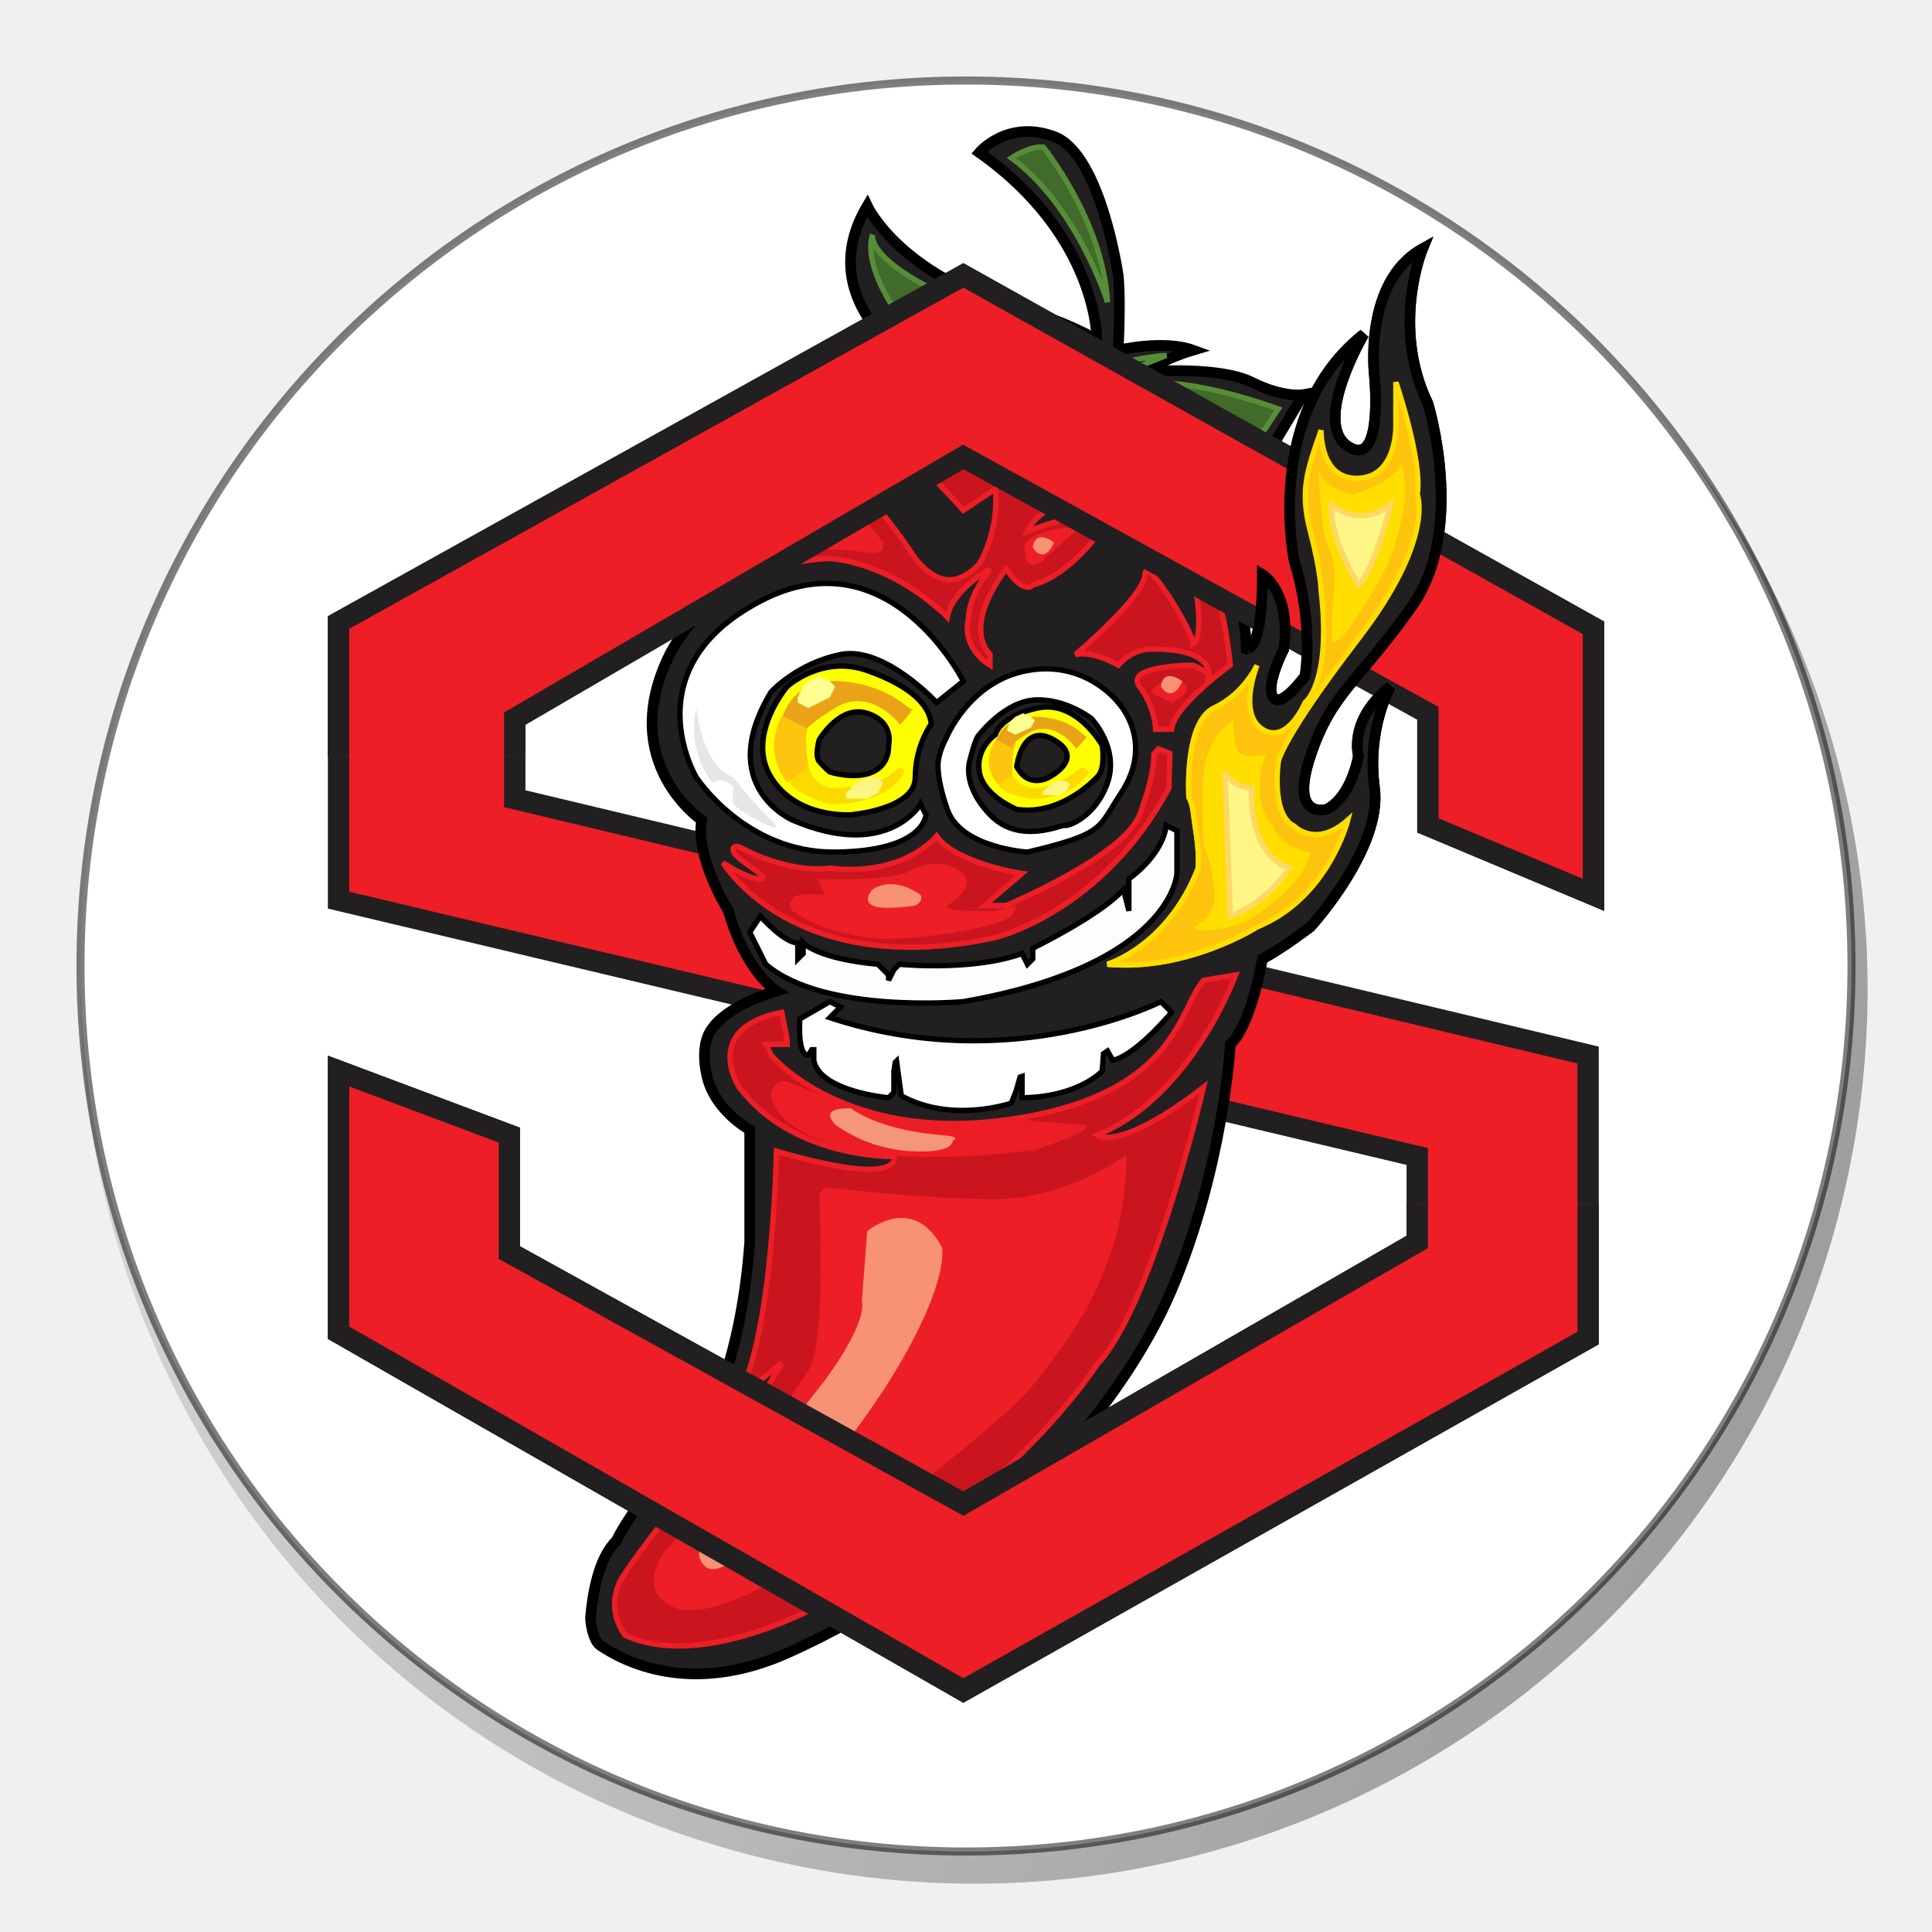
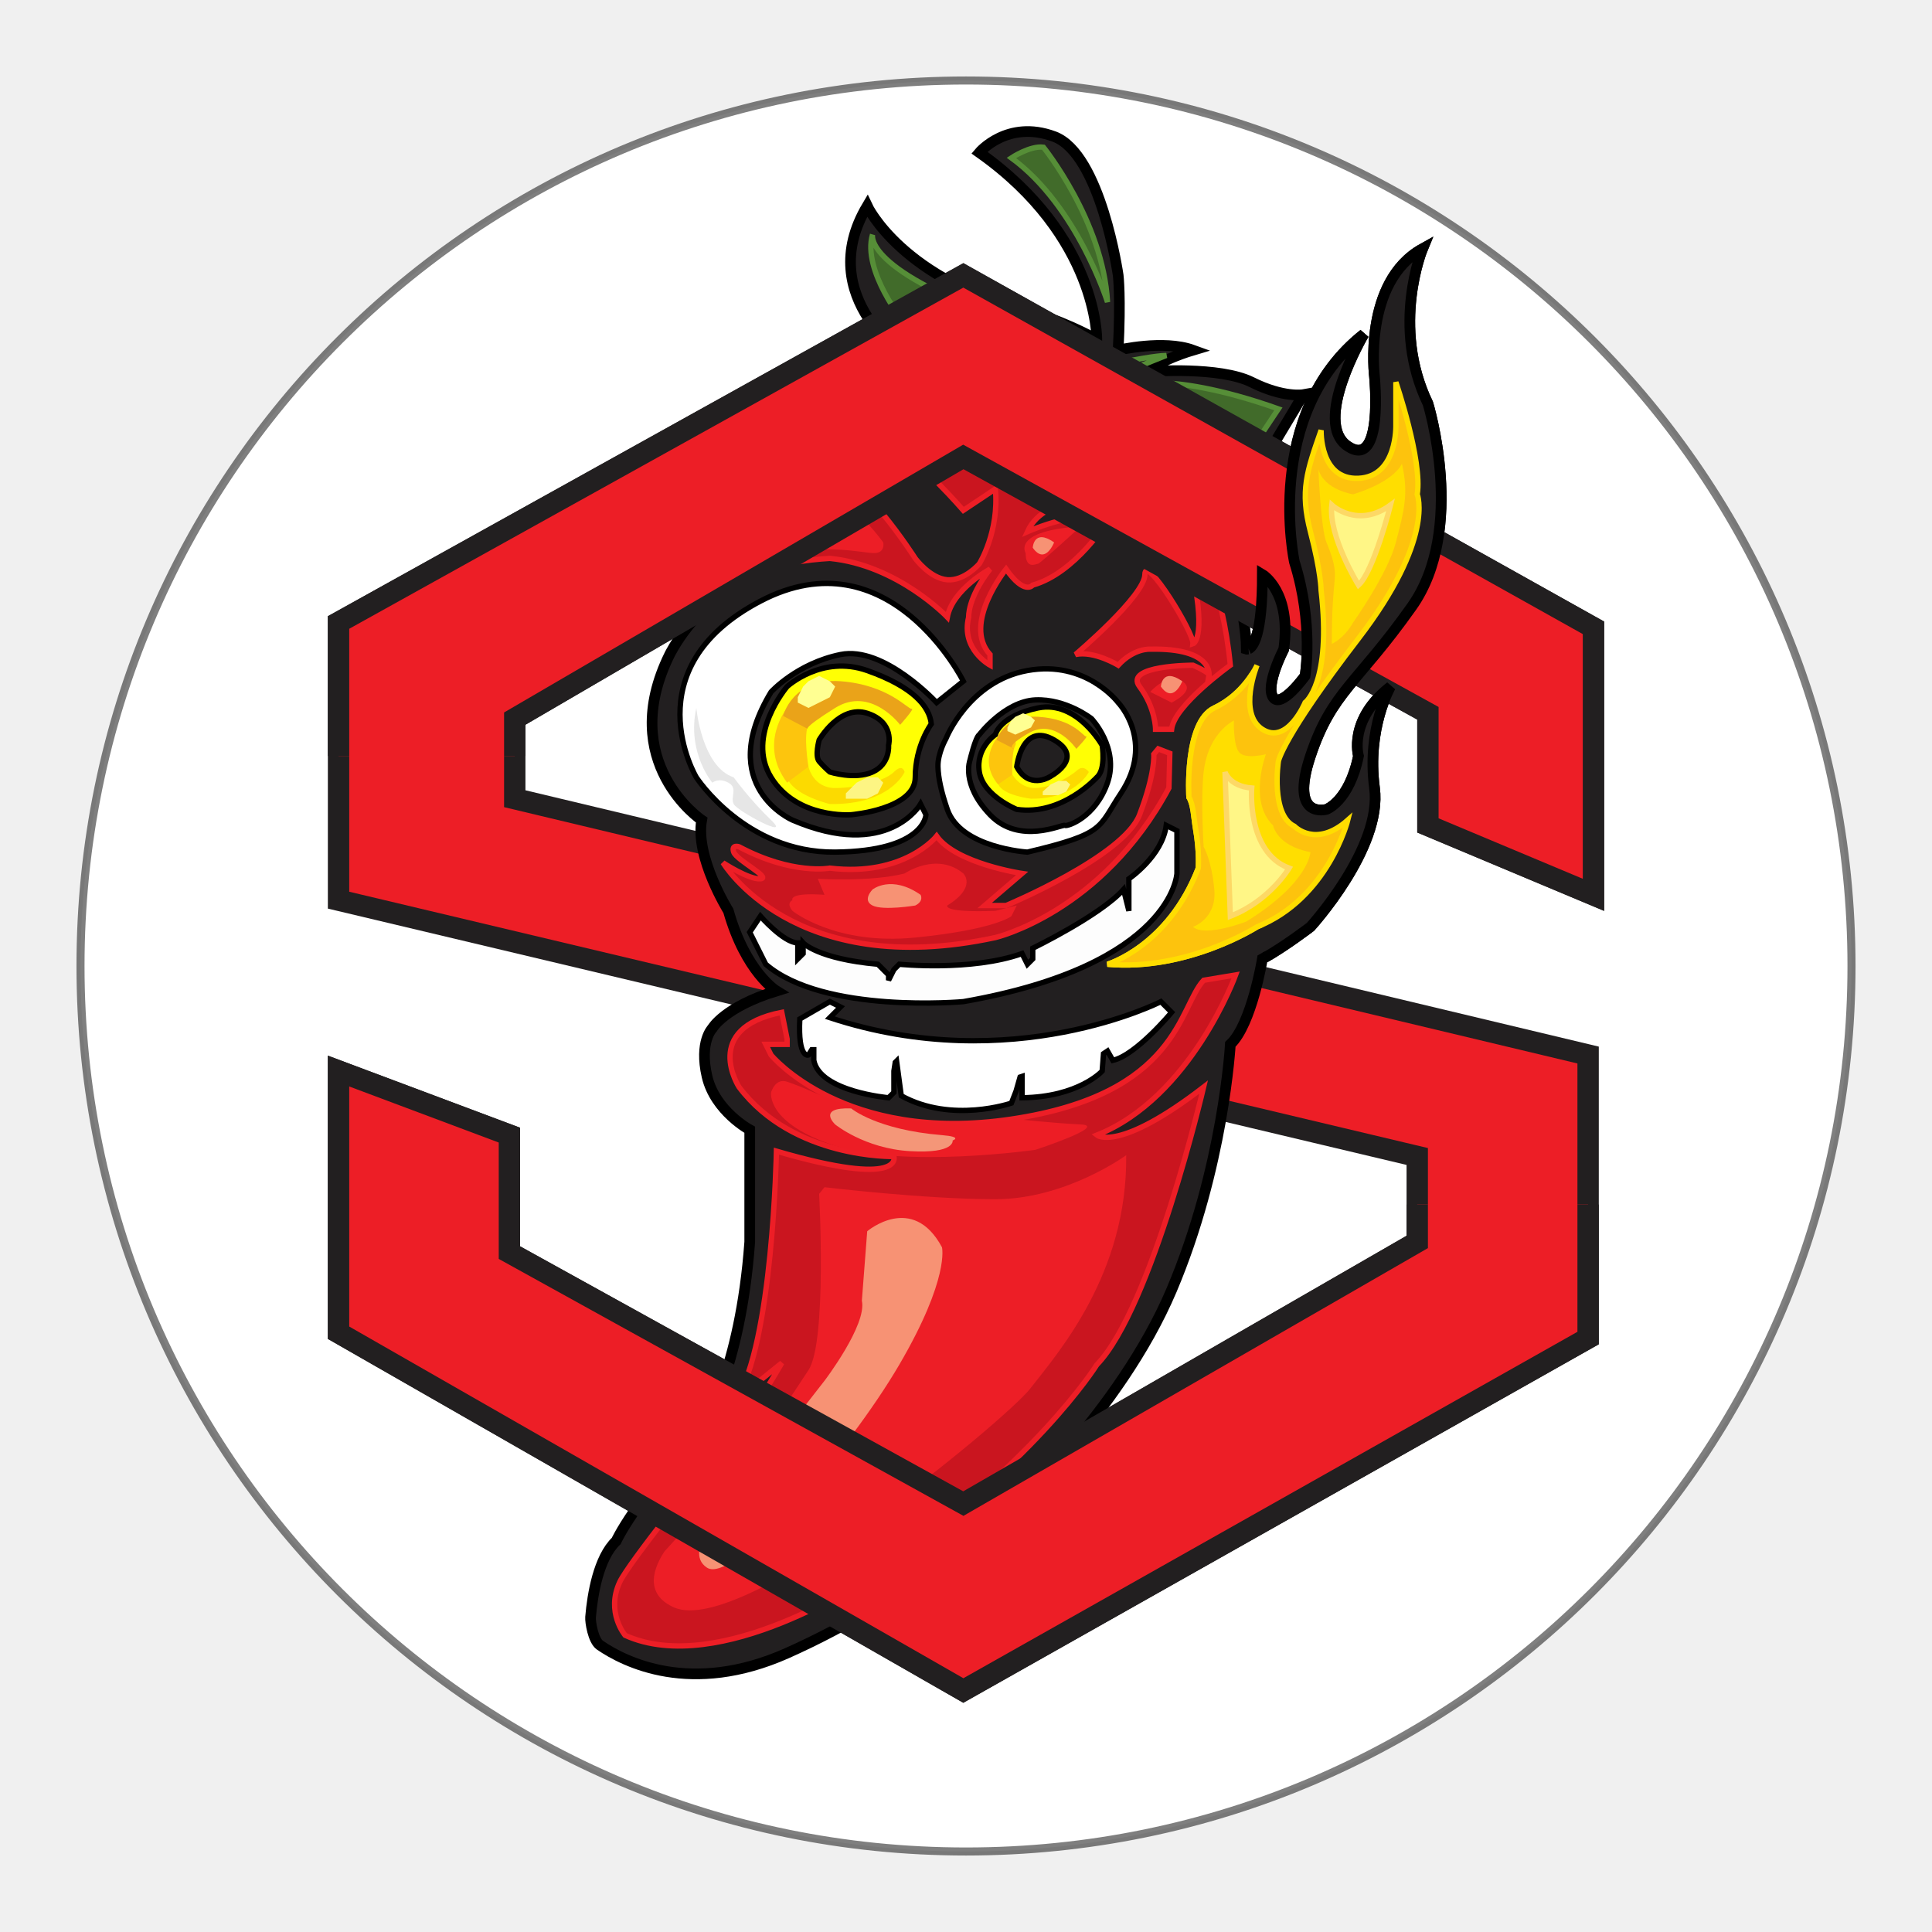
- <svg xmlns="http://www.w3.org/2000/svg" xmlns:xlink="http://www.w3.org/1999/xlink" height="120" width="120" version="1.1" id="svg4247">
+ <svg xmlns="http://www.w3.org/2000/svg" height="120" width="120" version="1.1" id="svg4247">
  <defs id="defs4257">
-     <linearGradient id="linearGradient4761">
-       <stop style="stop-color:#1a1a1a;stop-opacity:1;" offset="0" id="stop4763" />
-       <stop style="stop-color:#1a1a1a;stop-opacity:0;" offset="1" id="stop4765" />
-     </linearGradient>
-     <linearGradient xlink:href="#linearGradient4761" id="linearGradient4769" x1="-409.45" y1="-20.943" x2="-57.601" y2="133.444" gradientUnits="userSpaceOnUse" gradientTransform="matrix(-1.009091,0,0,-1.009091,-74.10374,135.3397)" />
    <clipPath clipPathUnits="userSpaceOnUse" id="clipPath16">
      <path d="m 0,0 275.05,0 0,269.777 L 0,269.777 0,0 Z" id="path18" />
    </clipPath>
    <circle r="585.6" cy="618" cx="618" id="SVGID_1_" />
  </defs>
-   <path style="fill:url(#linearGradient4769);fill-opacity:1;stroke:none;stroke-opacity:1" id="path4251-6" d="M 6.661,48.074 C 14.075,18.342 44.192,0.247 73.931,7.662 103.658,15.074 121.754,45.19 114.337,74.92 106.927,104.656 76.81,122.752 47.08,115.339 17.343,107.927 -0.752,77.808 6.661,48.074 Z" />
  <path style="fill:#ffffff;stroke:none;stroke-opacity:1;fill-opacity:1" id="path4251" d="M 113.354,73.305 C 106.007,102.769 76.161,120.701 46.69,113.353 17.231,106.007 -0.703,76.163 6.648,46.701 13.991,17.233 43.837,-0.7 73.299,6.646 c 29.469,7.346 47.401,37.193 40.055,66.659 z" />
  <path style="fill:#ffffff" d="m 56.786,74.692 3.572,-13.452 8.458,-3.09 2.104,-7.905 -0.072,-0.196 -8.325,3.042 5.999,-22.587 -17.012,0 -7.845,29.476 -6.55,2.393 -2.164,8.15 6.545,-2.391 -4.623,17.372 45.276,0 2.903,-10.812 -28.264,0" id="path4985" />
  <path style="fill:#ffffff;fill-rule:nonzero" d="M 77.899,41.211 C 75.232,34.432 68.542,33.82 60.753,35.333 l -2.774,-9.67 -5.885,1.688 2.702,9.419 c -1.547,0.44 -3.121,0.928 -4.685,1.409 l -2.716,-9.481 -5.882,1.684 2.767,9.67 c -1.265,0.392 -2.509,0.777 -3.73,1.127 l -0.01,-0.034 -8.119,2.327 1.805,6.291 c 0,0 4.324,-1.334 4.273,-1.231 2.386,-0.684 3.558,0.478 4.125,1.609 l 3.163,11.014 c 0.162,-0.045 0.378,-0.1 0.632,-0.138 l -0.622,0.179 4.424,15.434 c 0.11,0.78 0.014,2.104 -1.65,2.585 0.093,0.045 -4.283,1.224 -4.283,1.224 l 0.849,7.367 7.659,-2.2 c 1.427,-0.402 2.836,-0.78 4.214,-1.169 l 2.808,9.78 5.878,-1.684 -2.774,-9.677 a 225.981,225.981 0 0 0 4.716,-1.306 L 70.395,91.185 l 5.888,-1.688 -2.798,-9.762 c 9.732,-3.407 15.943,-7.886 14.138,-17.428 -1.451,-7.679 -5.926,-10.01 -11.932,-9.749 2.915,-2.716 4.17,-6.387 2.207,-11.344 z M 75.665,64.483 c 2.097,7.312 -10.656,10.068 -14.644,11.217 L 57.305,62.74 c 3.987,-1.145 16.17,-5.878 18.356,1.746 z M 67.683,46.986 c 1.904,6.652 -8.755,8.869 -12.079,9.821 L 52.235,45.054 c 3.321,-0.952 13.458,-5.002 15.448,1.935 z" id="path5145" />
  <style id="style5548">.st0{fill:#988430}.st1{fill:#7a6a2a}.st2{fill:#ba9f33}.st3,.st4,.st5,.st6{clip-path:url(#SVGID_2_);fill:#e2cc85}.st4,.st5,.st6{fill:#f1d789}.st5,.st6{fill:#f4ecb4}.st6{fill:#f3e19d}.st10,.st11,.st7,.st8,.st9{clip-path:url(#SVGID_2_);fill:#f2e8b0}.st10,.st11,.st8,.st9{fill:#f5eec0}.st10,.st11,.st9{fill:#e6db9d}.st10,.st11{fill:#e5cb7a}.st11{fill:#d8c173}.st12,.st13,.st14,.st15,.st16{clip-path:url(#SVGID_2_);fill:#e0cd81}.st13,.st14,.st15,.st16{fill:#dfc57c}.st14,.st15,.st16{fill:#e5cc7c}.st15,.st16{fill:#d2c281}.st16{fill:#e2c270}.st17,.st18,.st19,.st20,.st21{clip-path:url(#SVGID_2_);fill:#ccb360}.st18,.st19,.st20,.st21{fill:#d5b457}.st19,.st20,.st21{fill:#d2b257}.st20,.st21{fill:#d2b159}.st21{fill:#c2a44d}.st22,.st23,.st24,.st25,.st26{clip-path:url(#SVGID_2_);fill:#caa13e}.st23,.st24,.st25,.st26{fill:#b59544}.st24,.st25,.st26{fill:#c89d3a}.st25,.st26{fill:#ceb052}.st26{fill:#cca847}.st27,.st28,.st29,.st30,.st31{clip-path:url(#SVGID_2_);fill:#c39d3c}.st28,.st29,.st30,.st31{fill:#d2ba6b}.st29,.st30,.st31{fill:#c0993a}.st30,.st31{fill:#a88f33}.st31{fill:#e3c571}.st32,.st33,.st34,.st35,.st36{clip-path:url(#SVGID_2_);fill:#d8b65b}.st33,.st34,.st35,.st36{fill:#d3ae4d}.st34,.st35,.st36{fill:#f4efc8}.st35,.st36{fill:#ebcc73}.st36{fill:#e5c66b}.st37,.st38,.st39,.st40,.st41{clip-path:url(#SVGID_2_);fill:#e6bd62}.st38,.st39,.st40,.st41{fill:#b6933f}.st39,.st40,.st41{fill:#c49937}.st40,.st41{fill:#dfc068}.st41{fill:#c99e3d}.st42,.st43,.st44,.st45,.st46{clip-path:url(#SVGID_2_);fill:#b58634}.st43,.st44,.st45,.st46{fill:#e6c367}.st44,.st45,.st46{fill:#dcba5a}.st45,.st46{fill:#e9ce77}.st46{fill:#cdae50}.st47,.st48,.st49,.st50,.st51{clip-path:url(#SVGID_2_);fill:#d2a83e}.st48,.st49,.st50,.st51{fill:#c29637}.st49,.st50,.st51{fill:#ac8132}.st50,.st51{fill:#a67a2e}.st51{fill:#8c6228}.st52,.st53,.st54,.st55,.st56{clip-path:url(#SVGID_2_);fill:#cba94c}.st53,.st54,.st55,.st56{fill:#be9c44}.st54,.st55,.st56{fill:#a17c34}.st55,.st56{fill:#92723a}.st56{fill:#b18e3e}.st57,.st58,.st59,.st60,.st61{clip-path:url(#SVGID_2_);fill:#543e26}.st58,.st59,.st60,.st61{fill:#806031}.st59,.st60,.st61{fill:#b6903c}.st60,.st61{fill:#685026}.st61{fill:#d4b968}.st62,.st63,.st64,.st65,.st66{clip-path:url(#SVGID_2_);fill:#cca849}.st63,.st64,.st65,.st66{fill:#585136}.st64,.st65,.st66{fill:#252211}.st65,.st66{fill:#c3b378}.st66{fill:#e6d89c}.st67,.st68,.st69,.st70,.st71{clip-path:url(#SVGID_2_);fill:#6f674d}.st68,.st69,.st70,.st71{fill:#ac924c}.st69,.st70,.st71{fill:#9f8e57}.st70,.st71{fill:#eac970}.st71{fill:#d7bc6b}.st72,.st73,.st74,.st75,.st76{clip-path:url(#SVGID_2_);fill:#453a25}.st73,.st74,.st75,.st76{fill:#84754b}.st74,.st75,.st76{fill:#f7f7e7}.st75,.st76{fill:#f8f6de}.st76{fill:#d4c38b}.st77,.st78,.st79,.st80,.st81{clip-path:url(#SVGID_2_);fill:#e2d59d}.st78,.st79,.st80,.st81{fill:#cbac5a}.st79,.st80,.st81{fill:#d6bc6f}.st80,.st81{fill:#dfc677}.st81{fill:#c4a859}.st82,.st83,.st84,.st85,.st86{clip-path:url(#SVGID_2_);fill:#927d49}.st83,.st84,.st85,.st86{fill:#6e6342}.st84,.st85,.st86{fill:#39331f}.st85,.st86{fill:#292311}.st86{fill:#3f3824}.st87,.st88,.st89,.st90,.st91{clip-path:url(#SVGID_2_);fill:#2d2815}.st88,.st89,.st90,.st91{fill:#82764f}.st89,.st90,.st91{fill:#2d2816}.st90,.st91{fill:#574f35}.st91{fill:none}.st92,.st93,.st94,.st95,.st96{clip-path:url(#SVGID_2_);fill:#cfb66c}.st93,.st94,.st95,.st96{fill:#dec270}.st94,.st95,.st96{fill:#cbaf59}.st95,.st96{fill:#e3c677}.st96{fill:#ecd592}.st97{opacity:.8;fill:#fff;enable-background:new}</style>
  <path style="fill:#ffffff;fill-opacity:1;stroke:#000000;stroke-opacity:1;stroke-width:0.5;stroke-miterlimit:4;stroke-dasharray:none;opacity:0.5" d="M 115,60 C 115,90.376 90.376,115 60,115 29.624,115 5,90.376 5,60 5,29.624 29.624,5 60,5 90.376,5 115,29.624 115,60" id="path6359" />
  <g id="g1429" transform="matrix(0.8666716,0,0,0.8666716,9.296292,8.240446)">
    <path style="fill:#ed1e26;stroke:#221f20;stroke-width:1.531" d="M 58.313,10.228 13.536,35.104 V 55.004 l 77.307,18.37 v 6.123 L 58.313,98.25 25.782,80.263 V 71.843 L 13.536,67.251 V 86.004 L 58.313,111.645 103.089,86.386 V 66.103 L 26.165,47.733 V 41.992 L 58.313,23.24 91.608,41.61 v 8.037 l 11.864,4.975 V 35.486 Z" id="path1059" />
    <g transform="matrix(0.3827072,0,0,0.3827072,-6.364926,-12.73484)" id="g1157">
      <path style="fill:#221f20;stroke:#000000;stroke-width:2" d="m 172,37 c 0,0 5.25,-6.25 14,-3 8.75,3.25 12,26 12,26 0,0 0.5,4 0,14 0,0 8.5,-2 14,0 0,0 -6.75,2 -8,4 0,0 13,-1 19,2 6,3 9.667,2.333 9.667,2.333 0,0 -11,18.583 -11,17.833 C 221.667,99.417 219,102 219,102 l 8,1 c 0,0 0.25,2.5 -4,6 h -5 c 0,0 4,14 4,21 0,0 3,1 3,-14 0,0 5.5,3.25 4,14 0,0 -3.5,6.75 -2,9 1.5,2.25 6,-4 6,-4 0,0 1.667,-9.667 -2,-21.333 0,0 -6,-27.667 13,-42.667 0,0 -9.75,16.5 -3,21 6.75,4.5 5,-13 5,-13 0,0 -2.25,-17.75 9,-24 0,0 -6,14.5 1,29 0,0 7.25,23.5 -3,38 -10.25,14.5 -15,16 -19,28 -4,12 3,10 3,10 0,0 4.25,-1.5 6,-10 0,0 -2,-6.75 6,-13 0,0 -4.5,7.75 -3,19 1.5,11.25 -12,26 -12,26 0,0 -5.25,4 -9,6 0,0 -2,12.25 -6,16 0,0 -1.25,23 -11,46 -9.75,23 -31,42 -31,42 0,0 -18,15.75 -41,26 -17.971,8.009 -30.448,1.671 -35.044,-1.484 -1.286,-0.883 -1.831,-4.391 -1.76,-5.249 0.354,-4.289 1.502,-11.13 4.804,-14.267 0,0 3.25,-7.25 16,-21 0,0 7.25,-10.75 9,-35 v -21 c 0,0 -6.5,-3.5 -8,-10 -1.5,-6.5 1,-9 1,-9 0,0 2.25,-4 12,-7 0,0 -5.75,-3.5 -9,-15 0,0 -6.25,-10 -5,-17 0,0 -16,-10.75 -6,-31 0,0 4.5,-9.25 13,-13 0,0 -1.5,-11 3,-19 4.5,-8 8,-10 8,-10 0,0 5.25,-3.75 7,-4 l 5,3 h 10 c 0,0 -3.25,-5.75 -18,-7 0,0 -5,-4 17,-5 0,0 -18.25,-11.75 -8,-29 0,0 6.5,14 31,20 0,0 5,1.25 12,5 0,0 0.25,-19.25 -22,-35 z" id="path1061" />
      <path style="fill:#ca151f;stroke:#ed1e26;stroke-width:1" d="m 104.667,304.667 c 1.703,-3.619 16,-21.333 16,-21.333 6.667,-6 14.333,-19.667 14.333,-19.667 l -8.667,7 C 133.333,260.333 134,224 134,224 c 24,7 22,1 22,1 0,0 -18.833,0.5 -29,-13 0,0 -7.167,-11 8,-14 l 1,5 v 1 h -4 l 1,2 c 0,0 13.667,16.667 45,12 31.333,-4.667 31.333,-21 36,-26 l 6,-1 c 0,0 -8.333,23 -26,30 0,0 4,3.333 20,-9 0,0 -9.667,41.333 -20,52 0,0 -12,19.333 -43,40 0,0 -27.667,18.667 -45.333,10.667 0,0 -3.667,-4.333 -1,-10 z" id="path1063" />
      <path style="fill:#ed1e26" d="m 199.5,224.75 c 0,0 -11.25,8.25 -24.5,8.25 -13.25,0 -32,-2.25 -32,-2.25 l -1,1.25 c 0,0 1.5,27.75 -2,33 -3.5,5.25 -8.25,13.5 -27,34 -2.75,4.25 -3.002,8.275 1.796,10.431 C 127.75,315.25 177.081,274.182 181.5,268.5 c 5.25,-6.75 18.25,-21.5 18,-43.75 z" id="path1065" />
      <path style="fill:#f79274;stroke-width:1" d="m 151,239 c 0,0 8.5,-7.25 14,3 0,0 1.5,5.75 -8,22 -9.5,16.25 -31,41.25 -36,38 -5,-3.25 4.333,-12.333 4.333,-12.333 L 143,267 c 0,0 8,-10.5 7,-15 z" stroke="#ffffff00" id="path1067" />
      <path style="fill:#ed1d25;stroke-width:1" d="m 179,218 c 0,0 6.75,0.75 12,1 5.25,0.25 -8.5,4.75 -8.5,4.75 0,0 -24.5,3.5 -37.5,-0.75 -13,-4.25 -12,-10 -12,-10 0,0 0.75,-2.75 3,-2 2.25,0.75 5,2 5,2 0,0 9.75,4 12,4 2.25,0 8.75,3.25 26,1 z" stroke="#ffffff00" id="path1069" />
      <path style="fill:#f49678;stroke-width:1" d="m 167,222 c 0,0 0.5,2.5 -8,2 -8.5,-0.5 -14,-5 -14,-5 0,0 -3.5,-3.25 3,-3 0,0 4.75,4 17,5 3.989,0.326 2,1 2,1 z" stroke="#ffffff00" id="path1071" />
      <path style="fill:#ffffff;stroke:#000000;stroke-width:1" d="m 146,197 -2,-1 -5.625,3.25 C 138,206.75 140,206 140,206 l 0.625,-1 H 141 v 2 c 1.125,5.875 14,7 14,7 l 1,-1 v -4 l 0.25,-1.625 0.25,-0.25 0.875,6.5 C 166.875,218.875 178,215 178,215 l 0.875,-2.25 0.75,-2.625 L 180,210 v 4 c 10.625,-0.125 15,-5 15,-5 l 0.25,-3.25 0.75,-0.5 1,1.75 c 4.375,-1 11,-9 11,-9 l -2,-2 c 0,0 -27.875,14.25 -62,3 z" id="path1073" />
      <path style="fill:#fdfdfd;stroke:#000000;stroke-width:1" d="m 209,172 c 0,0 -0.75,17.125 -40,24 0,0 -26.125,2.375 -37,-7 l -3,-6 2,-3 c 0,0 4.375,5 7,5 v 3 l 1,-1 v -2 c 0,0 2.75,3 14,4 l 2,2 v 1 l 1,-2 1,-1 c 0,0 13.5,1.375 23,-2 l 1,2 1,-1 v -2 c 0,0 12.625,-6.125 17,-11 l 1,4 v -4 -2 c 0,0 6.25,-4.25 7,-10 l 2,1 z" id="path1075" />
      <path style="fill:#ca151f;stroke:#ed1e26;stroke-width:1" d="m 127,167 c 0,0 -1.5,-0.5 -1,1 0.5,1.5 7.167,4.833 5,5 -2.167,0.167 -7,-3 -7,-3 0,0 13.167,22.167 51,14 0,0 20,-4.667 32.5,-28 l 0.167,-6.5 -2.167,-0.833 -0.833,1 c 0,0 0.333,3.5 -2.667,11.333 -3,7.833 -25,17 -25,17 h -4 l 7,-6 c 0,0 -12.333,-1.833 -16,-7 0,0 -6,7.667 -20,6 0,0 -7,1.333 -17,-4 z" id="path1077" />
      <path style="fill:#ed1e26" d="m 158,172 c 0,0 6,-4.125 11,0 0,0 2.625,2.5 -3,6 0,0 -1,1.375 9,1 l 4,-1 -1,2 c 0,0 -3,2.5 -18,4 -15,1.5 -23,-5 -23,-5 0,0 -1.25,-1.375 0,-2 0,0 -0.875,-1.5 6,-1 l -1.25,-3 c 0,0 9.875,0.625 16.25,-1 z" id="path1079" />
      <path style="fill:#f79274;stroke-width:1" d="m 160,178 c 0,0 -6,1 -8,0 -2,-1 0,-3 0,-3 0,0 3.5,-2.833 9,1 0,0 0.667,1.167 -1,2 z" stroke="#ffffff00" id="path1081" />
      <path style="fill:#ffffff;stroke:#000000;stroke-width:1" d="m 169,136 c 0,0 -13.833,-27.667 -38,-15 -24.167,12.667 -12,33 -12,33 0,0 9.167,14.167 26,14 16.833,-0.167 17,-7 17,-7 l -1,-2 c 0,0 -6.167,10.667 -24,3 0,0 -14.667,-6.333 -4,-24 0,0 4.833,-5.333 13,-7 8.167,-1.667 18,9 18,9 z" id="path1083" />
      <path style="fill:#ffff04;stroke:#000000;stroke-width:1" d="m 163,144 c 0,0 -3,4 -3,10 0,6 -12,7 -12,7 0,0 -10.167,0.833 -15,-7 -4.833,-7.833 3,-17 3,-17 0,0 6.5,-6 15,-3 8.5,3 11.667,6.667 12,10 z" id="path1085" />
      <path style="fill:#fcda00;stroke-width:1" d="m 158,153 c 0,0 -2.667,6.167 -14,6 0,0 -7,-1.667 -8,-5 -1,-3.333 4,-2 4,-2 0,0 0.833,4 5,4 4.167,0 9.333,-1.333 11,-3 1.667,-1.667 2,0 2,0 z" stroke="#ffffff00" id="path1087" />
      <path style="fill:#fdc50d;stroke-width:1" d="m 136,141 c 0,0 -5.5,6.667 0,14 l 4,-3 c 0,0 -1,-5.833 0,-8 1,-2.167 -4,-3 -4,-3 z" stroke="#ffffff00" id="path1089" />
      <path style="fill:#eaa319" d="m 140,145 -4.75,-2.5 c 0,0 1.75,-7.167 10.75,-6.5 9,0.667 12.667,5.333 13.333,5.167 0.667,-0.167 -2.167,3 -2.167,3 0,0 -5.5,-7.333 -12.167,-3.167 -6.667,4.167 -5,4 -5,4 z" id="path1091" />
      <path style="fill:#ffff92" d="m 138,139 v 1 l 2,1 2,-1 2,-1 1,-2 -1,-1 -2,-1 -2,1 -1,1 z" id="path1093" />
      <path style="fill:#fdf583" d="m 151,154 h 2 l 1,1 -1,2 -2,1 h -2 -2 v -1 l 1,-1 1,-1 z" id="path1095" />
      <path style="fill:#221f20;stroke:#000000;stroke-width:1" d="m 142,147 c 0,0 3.833,-6.667 9,-5 5.167,1.667 4,6 4,6 0,0 0.333,3.5 -3,5 -3.333,1.5 -8,0 -8,0 0,0 -1.167,-1 -2,-2 -0.833,-1 0,-4 0,-4 z" id="path1097" />
      <path style="fill:#ca151f;stroke:#ed1e26;stroke-width:1" d="m 166,124 c 0,0 -9.25,-9.75 -22,-11 0,0 -10.25,0.5 -13,3 0,0 -0.75,-12 2,-15 0,0 3.5,-5.5 10,-5 6.5,0.5 17,17 17,17 0,0 2.75,3.75 6,4 3.25,0.25 6,-3 6,-3 0,0 3.75,-6 3,-14 l -6,4 c 0,0 -8.25,-9.5 -12,-11 -3.75,-1.5 5,-1 5,-1 0,0 6.5,0.75 8,3 0,0 3.25,0 -4,-5 0,0 25.25,-6 34,2 8.75,8 12.75,16.5 13,19 0,0 4.5,6.75 6,22 0,0 -10.5,7.5 -11,12 h -3 c 0,0 0,-4 -3,-8 -3,-4 10,-4 10,-4 0,0 3.5,1.5 3,2 0,0 1,-5.25 -11,-5 0,0 -3,-0.25 -6,3 0,0 -4.5,-2.75 -8,-2 0,0 13,-11 13,-15 0,-4 9.25,11 9,13 0,0 2.5,-0.75 0,-13 -2.5,-12.25 -14,-16 -14,-16 v 2 c 0,0 -13.5,-1.75 -17,6 0,0 10.75,-4.75 15,-2 0,0 -6,9.75 -14,12 0,0 -1.5,2 -5,-3 0,0 -8.25,10.25 -3,16 v 2 c 0,0 -5.5,-3 -4,-9 0,0 -0.25,-3.5 4,-9 0,0 -7,3.75 -8,9 z" id="path1099" />
      <path style="fill:#ffffff;stroke:#000000;stroke-width:1" d="m 165.75,146.75 c 0,0 4.25,-10.75 15.25,-12.75 11,-2 17,6 17,6 0,0 7,7.25 0.5,17 -4.319,6.479 -2.75,7.5 -17.5,11 0,0 -12.5,-0.75 -15,-8 -1.139,-3.303 -1.695,-5.891 -1.75,-8 -0.066,-2.52 1.5,-5.25 1.5,-5.25 z" id="path1101" />
      <path style="fill:#221f20;stroke:#000000;stroke-width:1" d="m 172,146 c 0,0 4.75,-6.25 10.5,-6.5 5.75,-0.25 10.5,3.5 10.5,3.5 0,0 5.25,5.5 3,12 -2.25,6.5 -7.5,8.25 -8,8 -0.5,-0.25 -8.5,3.75 -14,-2 -5.5,-5.75 -3.75,-10.25 -3.75,-10.25 0,0 1,-4.25 1.75,-4.75 z" id="path1103" />
      <path style="fill:#ffff04;stroke:#000000;stroke-width:1" d="m 194,154 c 0,0 -6.5,7.25 -15,6 0,0 -6.25,-2.5 -7,-7 -0.75,-4.5 3,-7 3,-7 0,0 0.75,-3.5 8,-5 7.25,-1.5 12,7 12,7 0,0 0.75,4.5 -1,6 z" id="path1105" />
      <path style="fill:#fcda00;stroke-width:1" d="m 192.5,153 c 0,0 -2.511,5.109 -10.832,4.998 0,0 -5.434,-0.609 -6.168,-2.831 -0.734,-2.222 2.5,-2 2.5,-2 0,0 1.343,2.831 4.402,2.831 3.059,0 6.707,-2.22 7.931,-3.331 C 191.557,151.556 192.5,153 192.5,153 Z" stroke="#ffffff00" id="path1107" />
      <path style="fill:#fdc50d;stroke-width:1" d="m 175.795,146 c 0,0 -4.333,4.446 -0.295,9.334 l 2.667,-1.833 c 0,0 -0.17,-4.057 0.565,-5.501 0.734,-1.444 -2.937,-2 -2.937,-2 z" stroke="#ffffff00" id="path1109" />
      <path style="fill:#eaa319" d="m 178.5,148.667 -3.256,-1.667 c 0,0 1.285,-4.777 7.892,-4.333 6.608,0.444 8.374,3.778 8.864,3.667 0.489,-0.111 -1.833,2.333 -1.833,2.333 0,0 -3.939,-5.777 -8.833,-3 -4.894,2.777 -2.833,3 -2.833,3 z" id="path1111" />
      <path style="fill:#ffff92" d="m 177.263,144.666 v 0.667 l 1.468,0.667 1.468,-0.667 1.468,-0.667 0.734,-1.333 -0.734,-0.666 -1.468,-0.667 -1.468,0.667 -0.734,0.666 z" id="path1113" />
      <path style="fill:#fdf583" d="m 186.807,154.665 h 1.468 l 0.734,0.667 -0.734,1.333 -1.468,0.667 h -1.468 -1.468 v -0.667 l 0.734,-0.666 0.734,-0.667 z" id="path1115" />
      <path style="fill:#221f20;stroke:#000000;stroke-width:1" d="m 179,152 c 0,0 1,-8.5 7,-5 6,3.5 -1,7 -1,7 0,0 -3.75,2.25 -6,-2 z" id="path1117" />
      <path style="fill:#fdc30d;stroke:#ffdd00;stroke-width:1" d="m 196,189 c 0,0 11.333,-3.333 17,-18 0,0 0.242,-3.005 -0.5,-7.312 -0.361,-2.094 -0.411,-4.595 -1.25,-5.938 0,0 -0.917,-14.083 4.75,-16.75 5.667,-2.667 8,-8 8,-8 0,0 -3.667,9 1,12 4.667,3 8,-5 8,-5 0,0 5,-3.667 3,-21 0,0 0,-3.333 -2,-11 -2,-7.667 -0.667,-11.333 2,-19 0,0 -0.333,9.333 7,9 7.333,-0.333 7,-10 7,-10 v -8 c 0,0 5,14.667 4,21 0,0 3.333,8.333 -11,27 -14.333,18.667 -15,23 -15,23 0,0 -1.5,10 3,12.167 0,0 4,4.167 10,-1.167 0,0 -3.667,14.667 -17,20 0,0 -13,8.333 -28,7 z" id="path1119" />
      <path style="fill:#ffde00" d="m 212,182 c 0,0 4.5,-1.5 4,-7 -0.5,-5.5 -2,-8 -2,-8 0,0 -0.575,-9.019 0,-14 0.75,-6.5 4.5,-9 5.667,-9.667 0,0 -0.167,4.667 1,6 1.167,1.333 5,0.333 5,0.333 0,0 -3.333,8.833 1.333,13.333 0,0 0.667,3.833 7,5 0,0 -0.167,5.667 -12,13 0,0 -7.667,3 -10,1 z" id="path1121" />
      <path style="fill:#ffde00;stroke-width:1" d="m 242,125 c 0,0 6.5,-9.167 8,-15 1.5,-5.833 2.458,-9.083 1.125,-14.75 0,0 -1.125,3.25 -9.125,5.75 0,0 -5.333,-0.792 -6.5,-4.625 0,0 0.435,11.107 1.5,13.625 1.833,4.333 1.641,5.806 1.5,7.5 -0.125,1.5 -0.5,4.5 -0.5,11.5 0,0 2.167,-0.833 4,-4 z" stroke="#ffffff00" id="path1123" />
      <path style="fill:#fff686;stroke:#fdd866;stroke-width:1" d="m 238,103 c 0,0 4.833,4.5 11,0 0,0 -3.167,12.5 -6,15 0,0 -5.667,-9.167 -5,-15 z" id="path1125" />
      <path style="fill:#fff686;stroke:#fdd866;stroke-width:1" d="m 218,153 c 0,0 0.833,2.667 5,3 0,0 -1,12 7,15 0,0 -3.667,6.167 -11,9 z" id="path1127" />
      <path style="fill:#e6e6e6" d="m 119,141 c 0,0 1,11 7,13 0,0 3,4.167 7,8 4,3.833 -6.333,-1.667 -7,-3 -0.667,-1.333 0.833,-3 -1,-4 -1.833,-1 -3,0 -3,0 0,0 -4.833,-5.667 -3,-14 z" id="path1129" />
      <path style="fill:#ed1e26" d="m 135,112 c 0,0 -3.5,-6.667 3,-11 6.5,-4.333 16,9 16,9 0,0 0.5,2.167 -2,2 -2.5,-0.167 -7.833,-1.5 -17,0 z" id="path1131" />
      <path style="fill:#f79274" d="m 138,104 c 0,0 2.333,-4 6,0 3.667,4 -1,4 -1,4 0,0 -2.833,0.5 -5,-4 z" id="path1133" />
      <path style="fill:#ed1e26;stroke-width:1" d="m 174,92 c 0,0 10.333,-6.833 25,3 0,0 2.667,4.667 -10,5 -12.667,0.333 -15,-8 -15,-8 z" stroke="#ffffff00" id="path1135" />
      <path style="fill:#f79274;stroke-width:1" d="m 182,95 c 0,0 -1,-3.167 3,-3 4,0.167 5,2 5,2 0,0 -0.167,1.833 -2,2 -1.833,0.167 -5.167,0.5 -6,-1 z" stroke="#ffffff00" id="path1137" />
      <path style="fill:#ed1e26;stroke-width:1" d="m 180.667,112 c 0,0 -2.667,-4.167 10.333,-5 0,0 -7.667,7 -8,7 -0.333,0 -2.333,1.167 -2.333,-2 z" stroke="#ffffff00" id="path1139" />
      <path style="fill:#f79274;stroke-width:1" d="m 182,111 c 0,0 0.167,-3.667 4,-1 0,0 -1.667,4.333 -4,1 z" stroke="#ffffff00" id="path1141" />
      <path style="fill:#ed1e26;stroke-width:1" d="m 204,138 c 0,0 3.25,-3.75 6,-2 2.75,1.75 -2,4 -2,4 z" stroke="#ffffff00" id="path1143" />
      <path style="fill:#f79274;stroke-width:1" d="m 206,137 c 0,0 0.167,-3.667 4,-1 0,0 -1.667,4.333 -4,1 z" stroke="#ffffff00" id="path1145" />
      <path style="fill:#416b2a;stroke:#568e37;stroke-width:1" d="m 158,69 c 0,0 -8,-9.833 -6,-16.667 0,0 -2,6.833 27,16.667 0,0 12.667,4.667 18,10 l 1,2 c 0,0 7.833,-3.833 30,4 l -8,12 c 0,0 0.833,-6.5 -13,-11 0,0 -8.833,-2.5 -11,0 0,0 -14.667,-16.167 -38,-17 z" id="path1147" />
      <path style="fill:#416b2a;stroke:#568e37;stroke-width:1" d="m 161,79 v 5 c 0,0 -3,-4 -10,-4 z" id="path1149" />
      <path style="fill:#416b2a;stroke:#568e37;stroke-width:1" d="m 178,38 c 0,0 3.5,-2.333 6,-2 0,0 11.167,13.833 12,29 0,0 -5.667,-18 -18,-27 z" id="path1151" />
      <path style="fill:none;stroke:#568e37;stroke-width:1" d="m 200,76 c 0,0 5.167,-1 7,-1 l -5,2 z" id="path1153" />
      <path style="fill:#416b2a;stroke:#568e37;stroke-width:1" d="m 217,105 c 0.333,-0.667 7,0.667 8,0 0,0 -0.833,0.833 -7,2 0,0 -1.333,-1.333 -1,-2 z" id="path1155" />
    </g>
    <path style="fill:#ed1e26;stroke:#221f20;stroke-width:1.531" d="M 26.165,44.671 V 41.992 L 58.313,23.24 91.608,41.61 v 8.037 l 11.864,4.975 V 35.486 L 58.313,10.228 13.536,35.104 v 9.568" id="path1159" />
    <path style="fill:#ed1e26;stroke:#221f20;stroke-width:1.531" d="m 90.843,76.819 v 2.679 L 58.313,98.25 25.782,80.263 V 71.843 L 13.536,67.251 V 86.004 L 58.313,111.645 103.089,86.386 v -9.568" id="path1161" />
    <g transform="matrix(0.3827072,0,0,0.3827072,-6.364926,-12.73484)" id="g1175">
      <path style="fill:#221f20;stroke:#000000;stroke-width:2" d="M 222.423,129.943 C 223.25,129.58 225,127.458 225,116 c 0,0 5.5,3.25 4,14 0,0 -3.5,6.75 -2,9 1.5,2.25 6,-4 6,-4 0,0 1.667,-9.667 -2,-21.333 0,0 -6,-27.667 13,-42.667 0,0 -9.75,16.5 -3,21 6.75,4.5 5,-13 5,-13 0,0 -2.25,-17.75 9,-24 0,0 -6,14.5 1,29 0,0 7.25,23.5 -3,38 -10.25,14.5 -15,16 -19,28 -4,12 3,10 3,10 0,0 4.25,-1.5 6,-10 0,0 -2,-6.75 6,-13 0,0 -4.5,7.75 -3,19 1.5,11.25 -12,26 -12,26 0,0 -4.797,3.655 -8.496,5.724" id="path1163" />
      <path style="fill:#fdc30d;stroke:#ffdd00;stroke-width:1" d="m 196,189 c 0,0 11.333,-3.333 17,-18 0,0 0.242,-3.005 -0.5,-7.312 -0.361,-2.094 -0.411,-4.595 -1.25,-5.938 0,0 -0.917,-14.083 4.75,-16.75 5.667,-2.667 8,-8 8,-8 0,0 -3.667,9 1,12 4.667,3 8,-5 8,-5 0,0 5,-3.667 3,-21 0,0 0,-3.333 -2,-11 -2,-7.667 -0.667,-11.333 2,-19 0,0 -0.333,9.333 7,9 7.333,-0.333 7,-10 7,-10 v -8 c 0,0 5,14.667 4,21 0,0 3.333,8.333 -11,27 -14.333,18.667 -15,23 -15,23 0,0 -1.5,10 3,12.167 0,0 4,4.167 10,-1.167 0,0 -3.667,14.667 -17,20 0,0 -13,8.333 -28,7 z" id="path1165" />
      <path style="fill:#ffde00" d="m 212,182 c 0,0 4.5,-1.5 4,-7 -0.5,-5.5 -2,-8 -2,-8 0,0 -0.575,-9.019 0,-14 0.75,-6.5 4.5,-9 5.667,-9.667 0,0 -0.167,4.667 1,6 1.167,1.333 5,0.333 5,0.333 0,0 -3.333,8.833 1.333,13.333 0,0 0.667,3.833 7,5 0,0 -0.167,5.667 -12,13 0,0 -7.667,3 -10,1 z" id="path1167" />
      <path style="fill:#ffde00;stroke-width:1" d="m 242,125 c 0,0 6.5,-9.167 8,-15 1.5,-5.833 2.458,-9.083 1.125,-14.75 0,0 -1.125,3.25 -9.125,5.75 0,0 -5.333,-0.792 -6.5,-4.625 0,0 0.435,11.107 1.5,13.625 1.833,4.333 1.641,5.806 1.5,7.5 -0.125,1.5 -0.5,4.5 -0.5,11.5 0,0 2.167,-0.833 4,-4 z" stroke="#ffffff00" id="path1169" />
      <path style="fill:#fff686;stroke:#fdd866;stroke-width:1" d="m 238,103 c 0,0 4.833,4.5 11,0 0,0 -3.167,12.5 -6,15 0,0 -5.667,-9.167 -5,-15 z" id="path1171" />
      <path style="fill:#fff686;stroke:#fdd866;stroke-width:1" d="m 218,153 c 0,0 0.833,2.667 5,3 0,0 -1,12 7,15 0,0 -3.667,6.167 -11,9 z" id="path1173" />
    </g>
  </g>
</svg>
